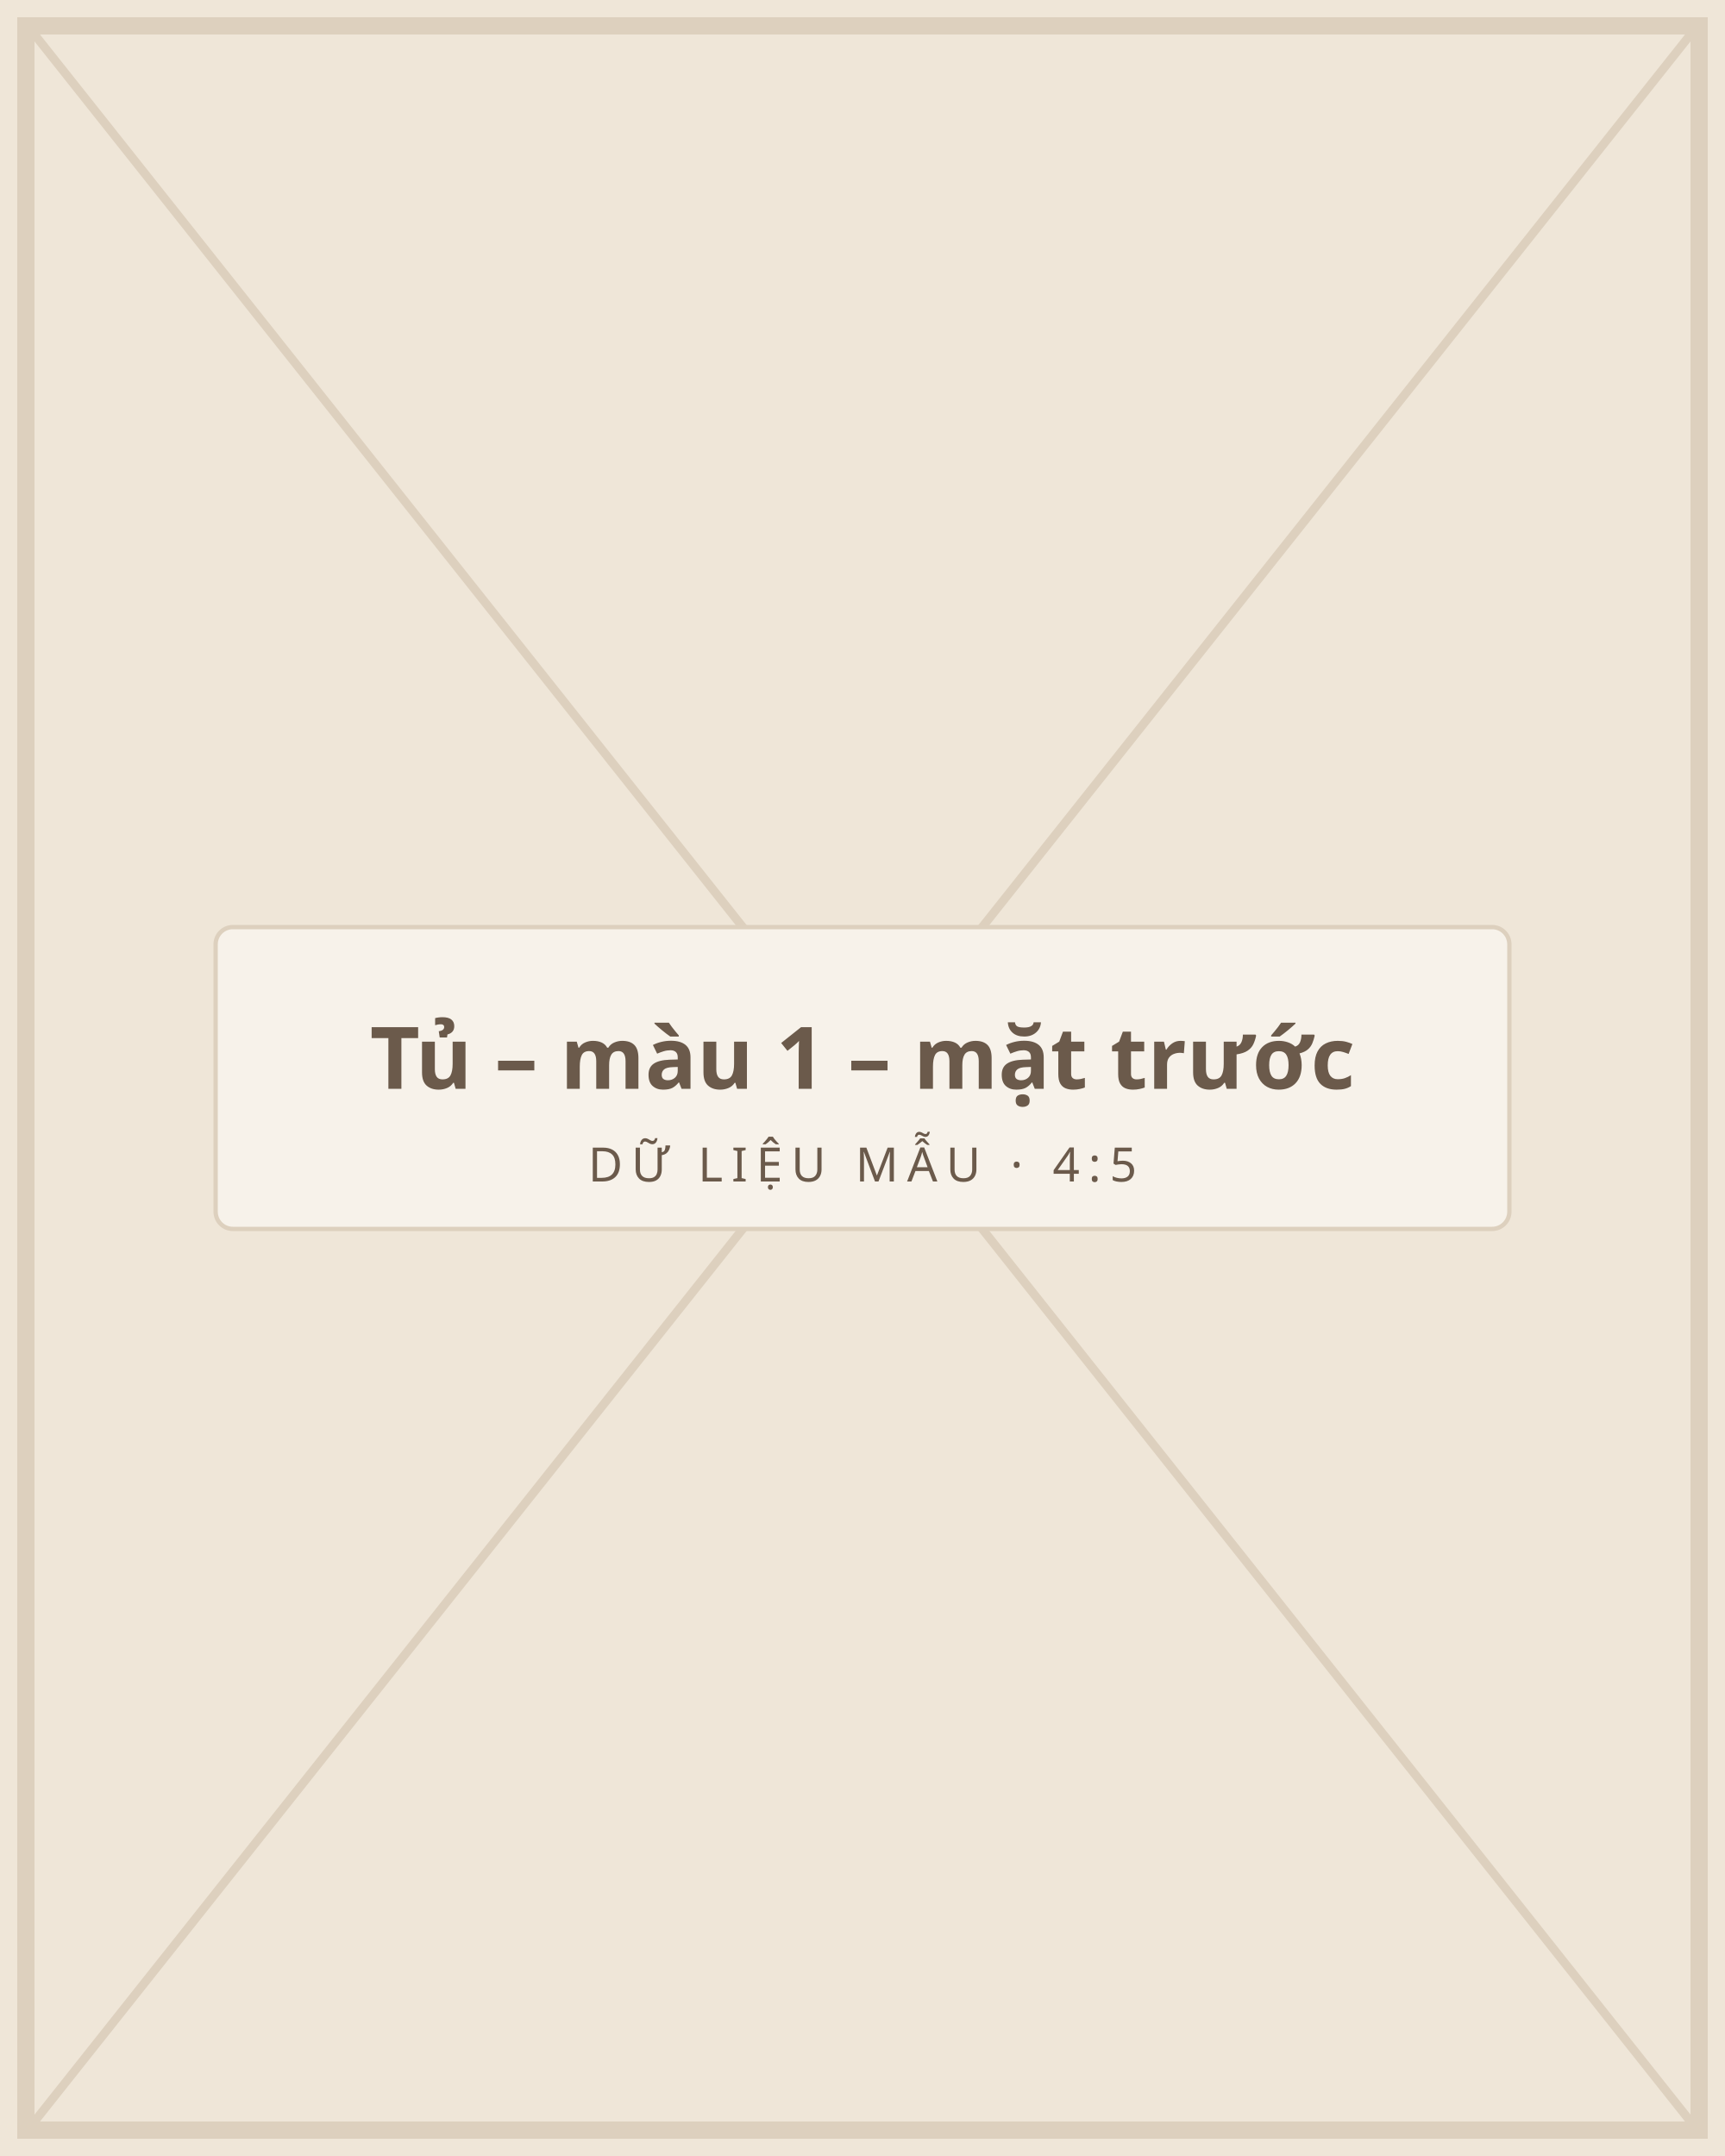
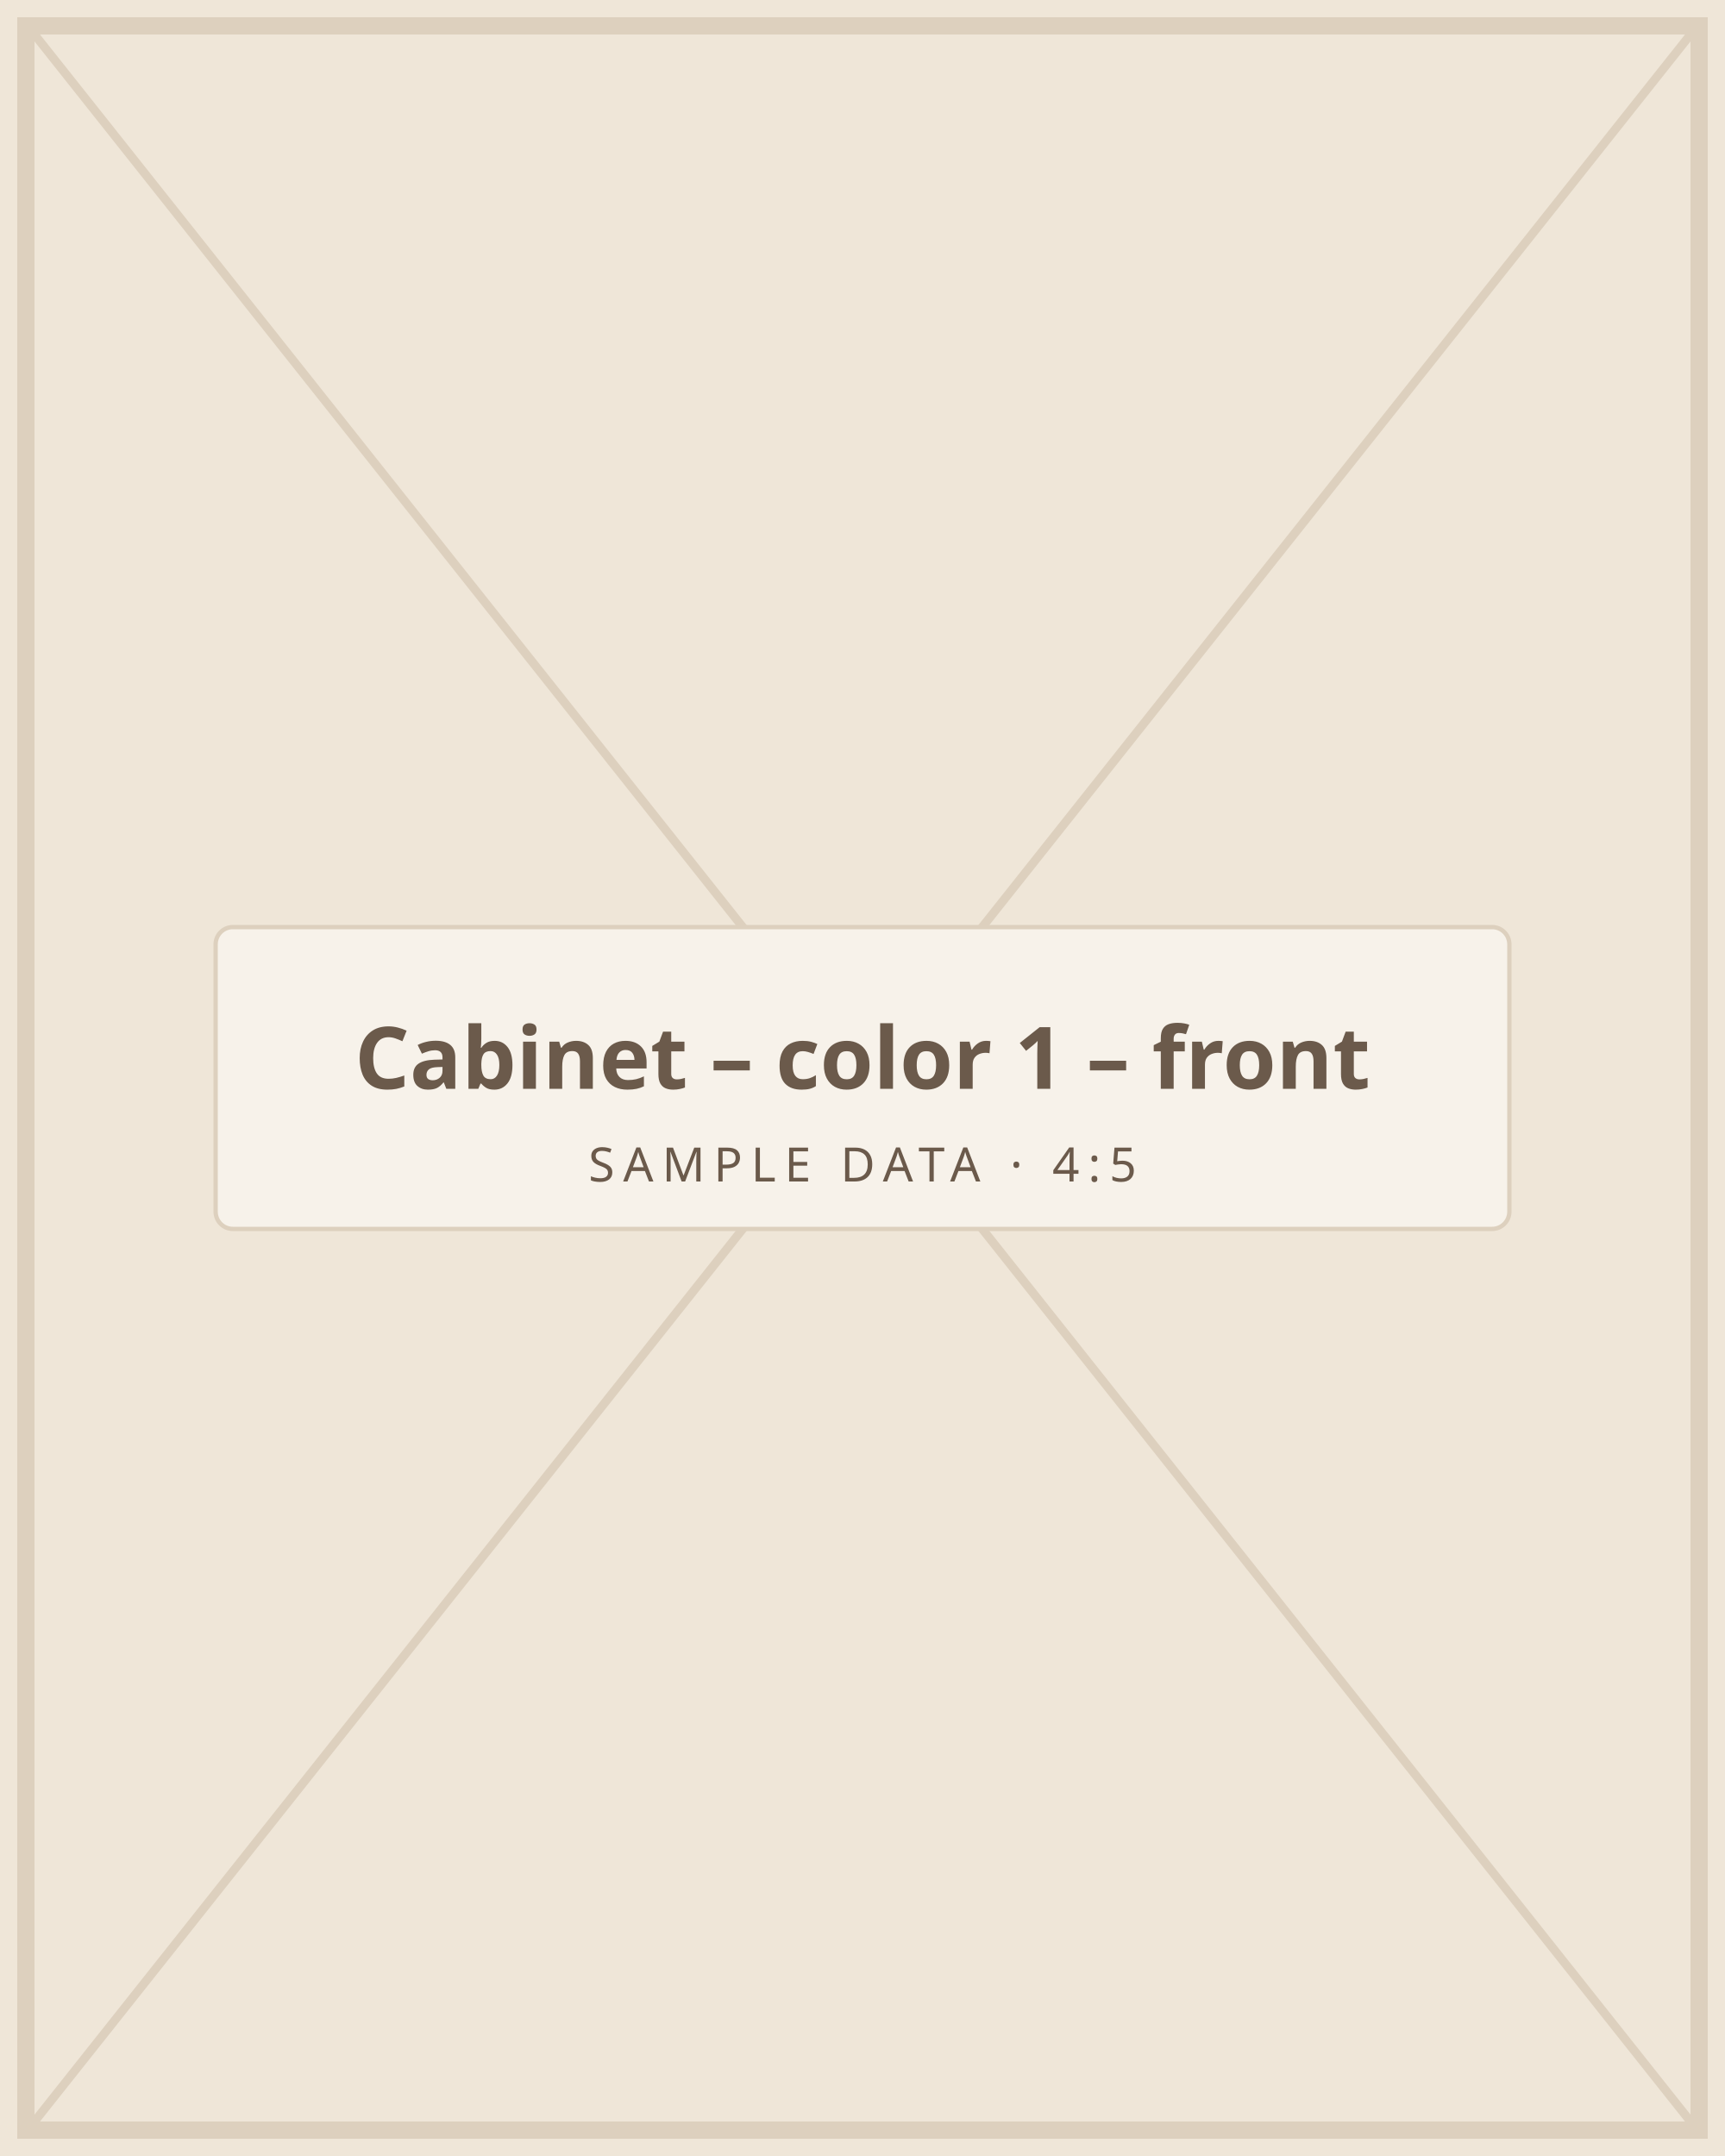
- <svg xmlns="http://www.w3.org/2000/svg" viewBox="0 0 800 1000" width="800" height="1000" role="img" aria-label="Tủ – màu 1 – mặt trước (ảnh tạm)">
+ <svg xmlns="http://www.w3.org/2000/svg" viewBox="0 0 800 1000" width="800" height="1000" role="img" aria-label="Cabinet – color 1 – front (placeholder)">
  <rect width="800" height="1000" fill="#efe6d8" />
  <rect x="12" y="12" width="776" height="976" fill="none" stroke="#ddd0be" stroke-width="8" />
  <path d="M16 16 L784 984 M784 16 L16 984" stroke="#ddd0be" stroke-width="4" />
  <rect x="100" y="430" width="600" height="140" rx="8" fill="#f7f2ea" stroke="#ddd0be" stroke-width="2" />
-   <text x="400" y="505" text-anchor="middle" font-family="system-ui, 'Segoe UI', sans-serif" font-size="40" font-weight="600" fill="#6b5a4b">Tủ – màu 1 – mặt trước</text>
-   <text x="400" y="548" text-anchor="middle" font-family="system-ui, 'Segoe UI', sans-serif" font-size="22" letter-spacing="4" fill="#6b5a4b">DỮ LIỆU MẪU · 4:5</text>
+   <text x="400" y="505" text-anchor="middle" font-family="system-ui, 'Segoe UI', sans-serif" font-size="40" font-weight="600" fill="#6b5a4b">Cabinet – color 1 – front</text>
+   <text x="400" y="548" text-anchor="middle" font-family="system-ui, 'Segoe UI', sans-serif" font-size="22" letter-spacing="4" fill="#6b5a4b">SAMPLE DATA · 4:5</text>
</svg>
